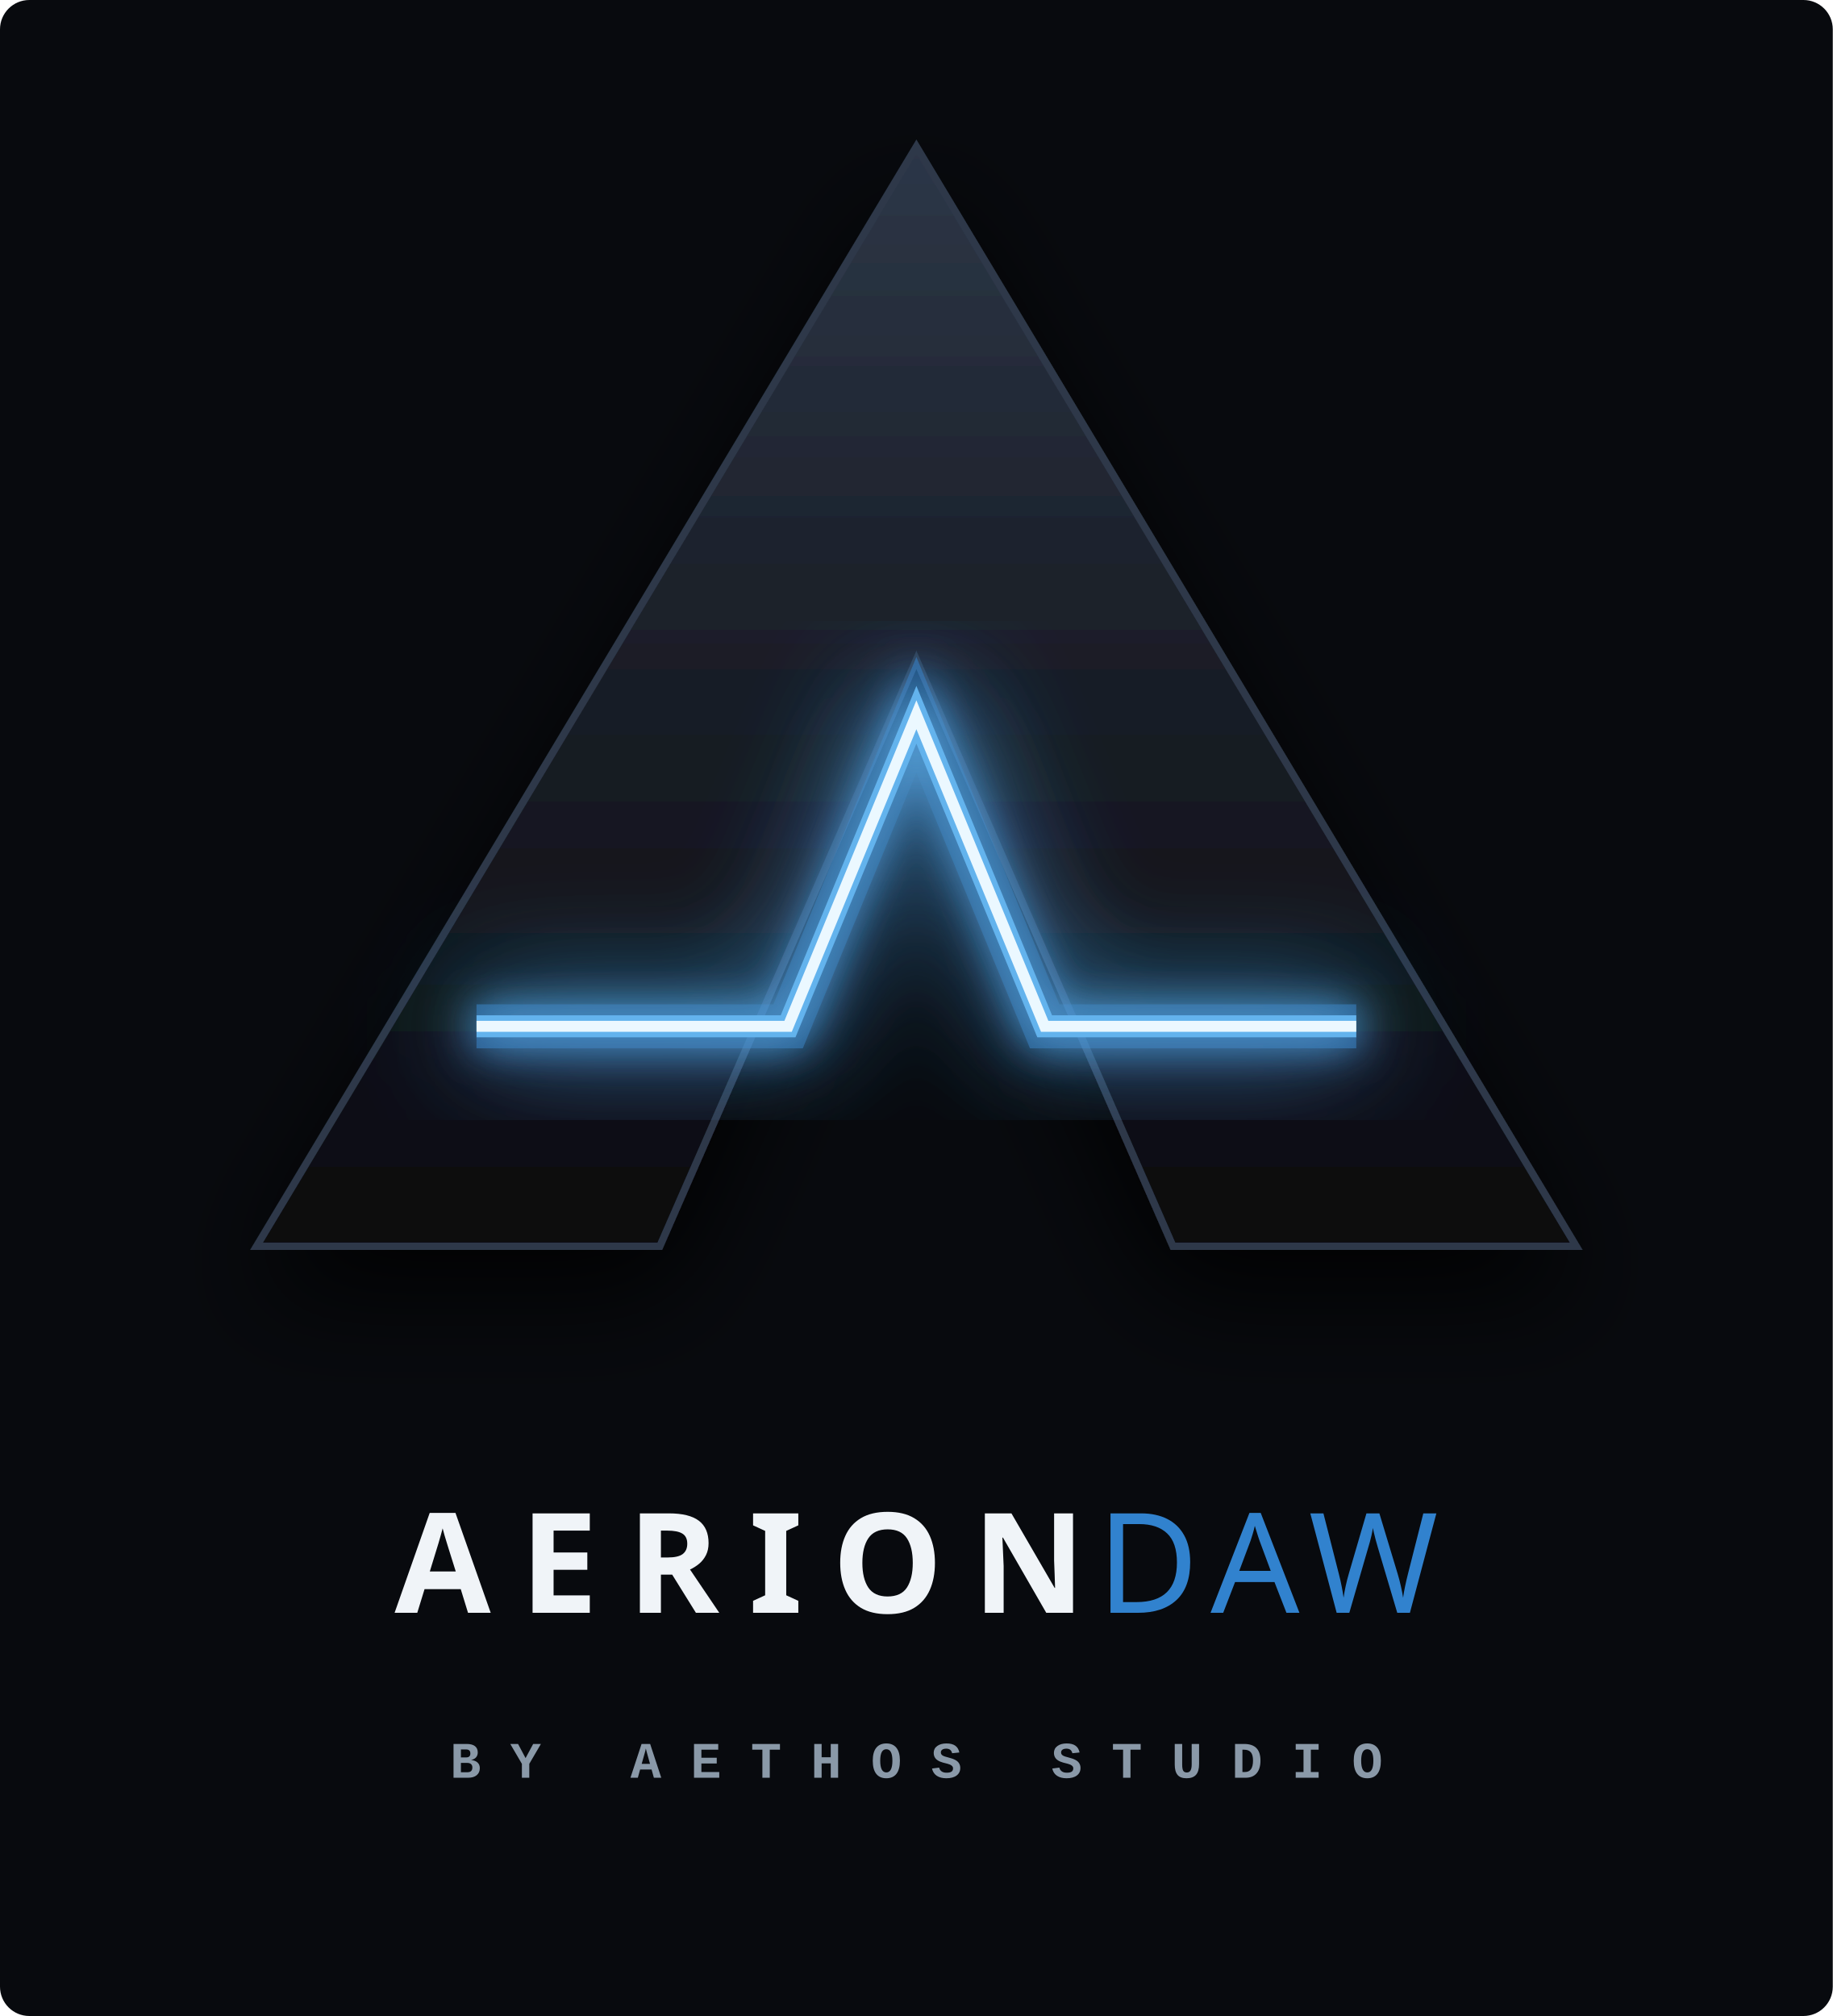
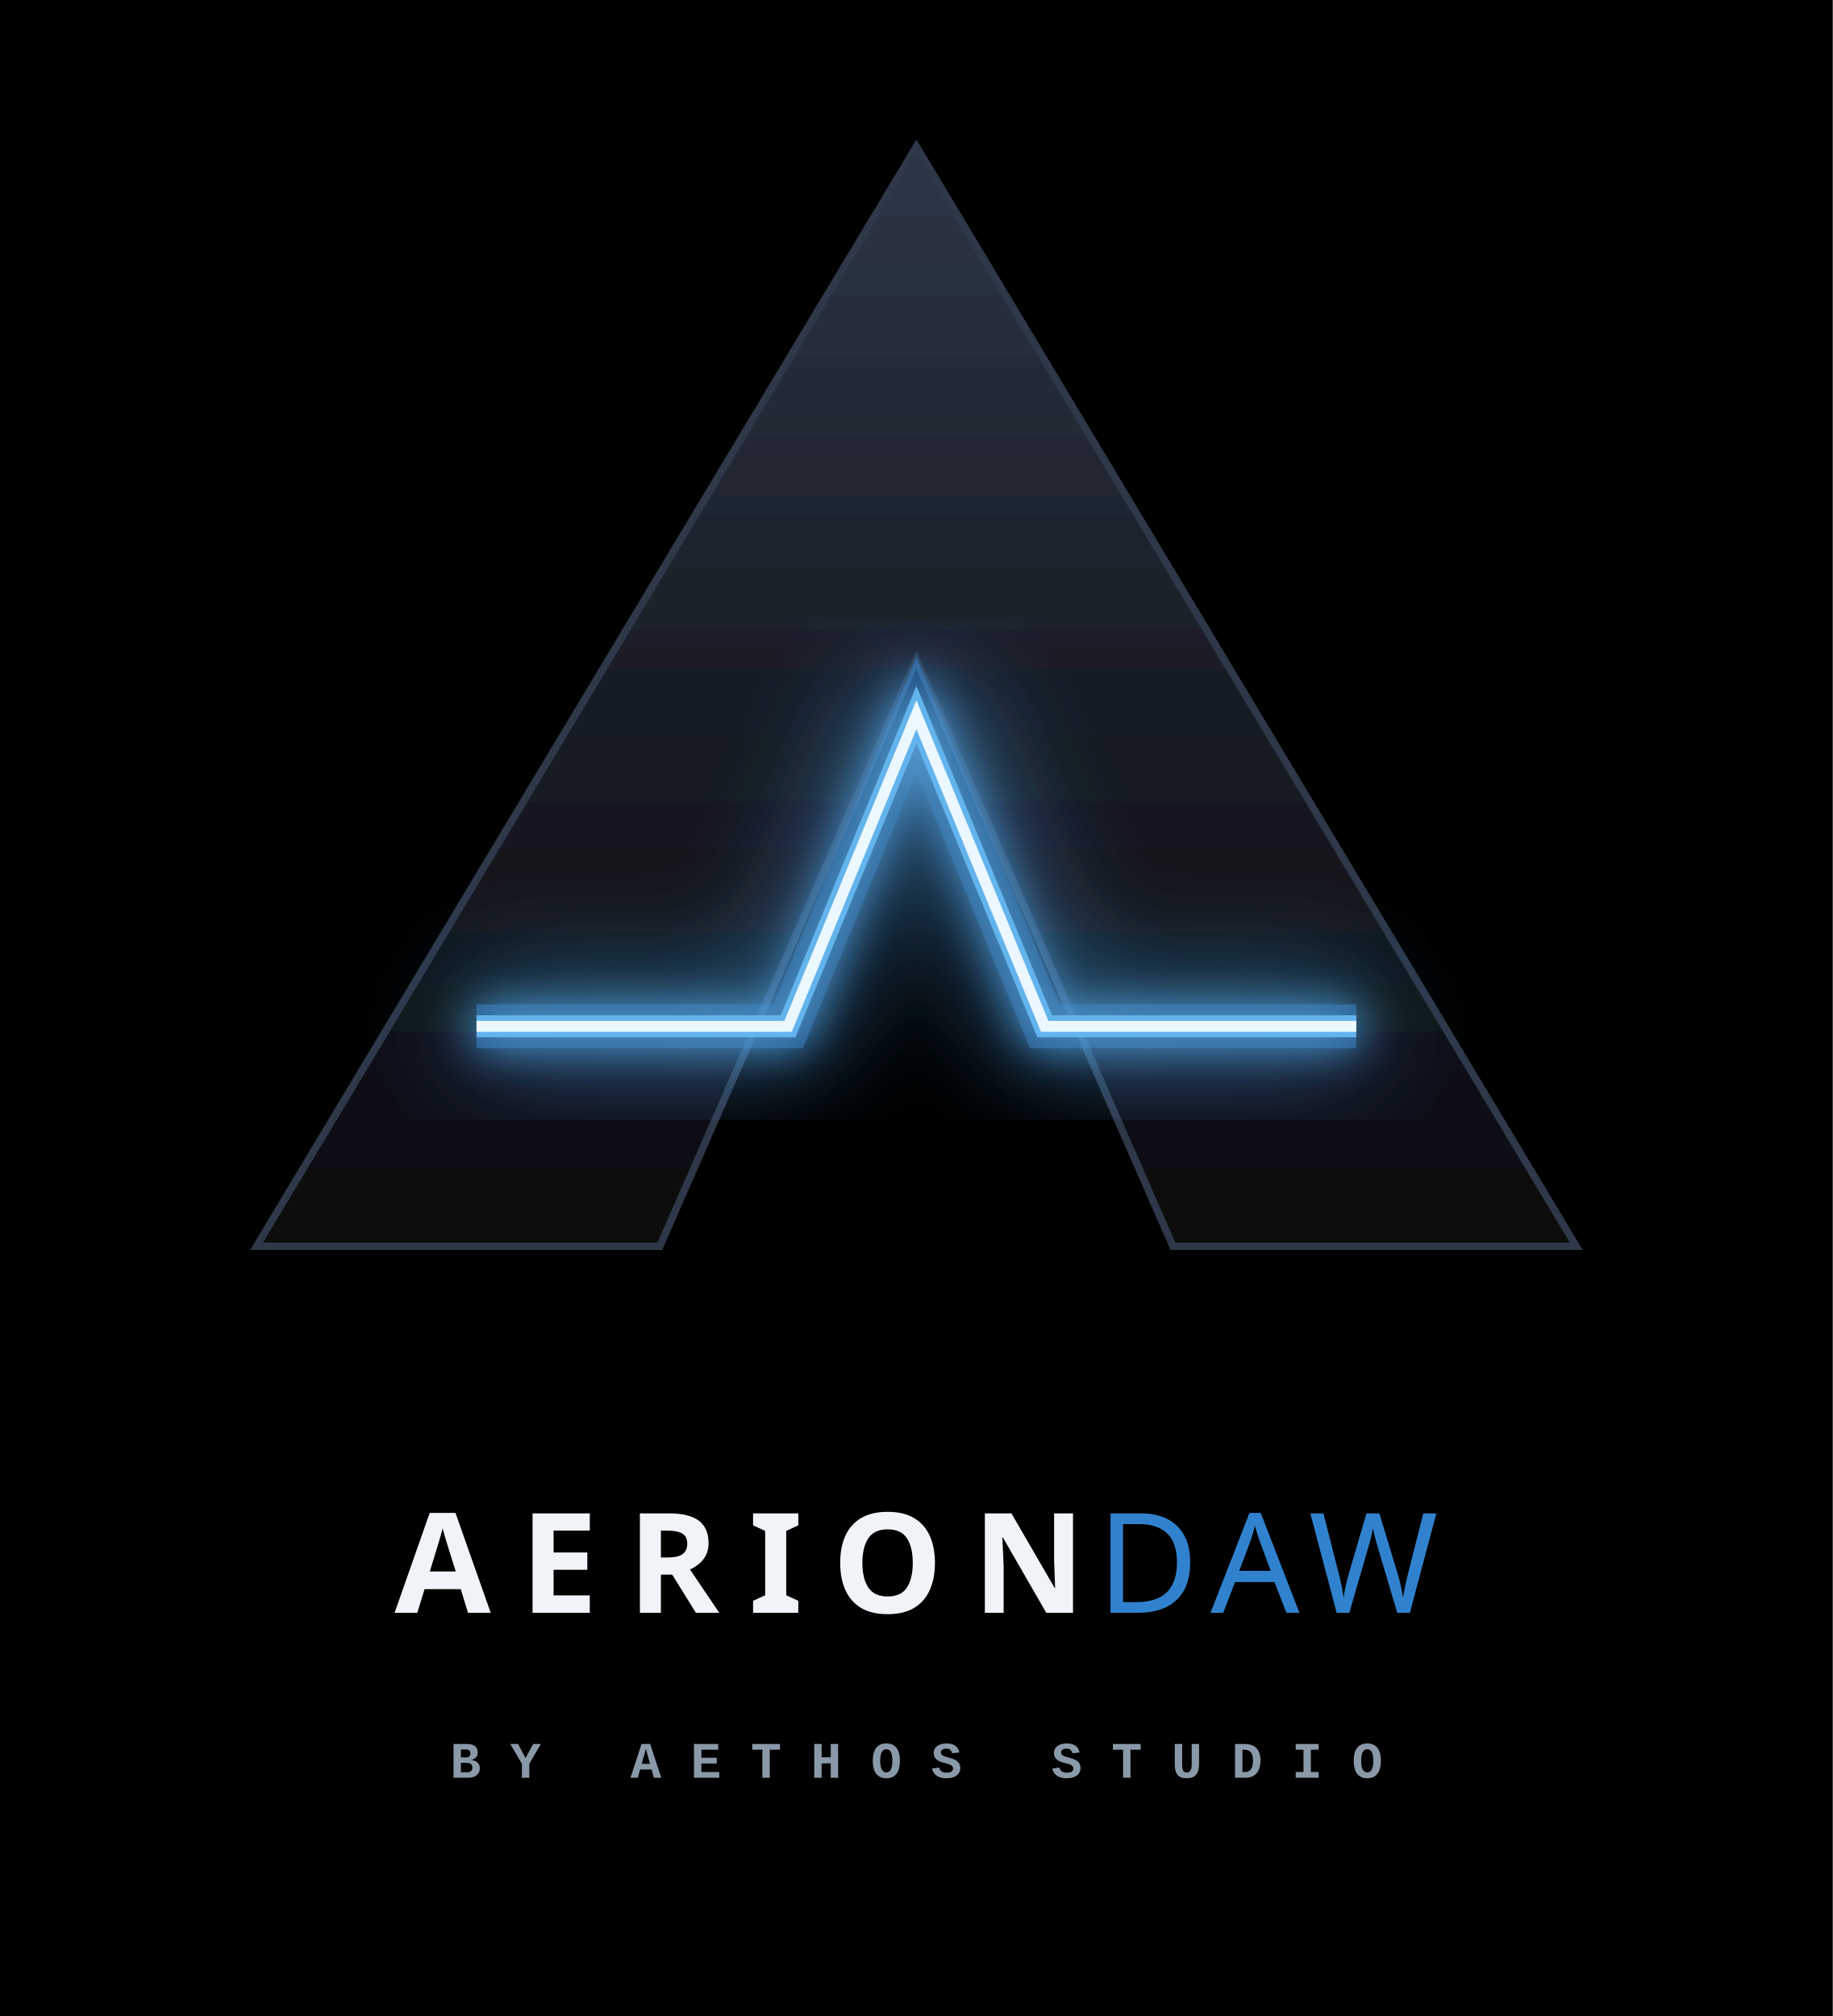
<svg xmlns="http://www.w3.org/2000/svg" viewBox="0 0 500 550" width="100%" height="100%">
  <defs>
    <linearGradient id="metalGrad" x1="0%" y1="0%" x2="0%" y2="100%">
      <stop offset="0%" stop-color="#2D3748" />
      <stop offset="40%" stop-color="#1C212B" />
      <stop offset="100%" stop-color="#080A0E" />
    </linearGradient>
    <filter id="dropShadow" x="-20%" y="-20%" width="140%" height="140%">
      <feDropShadow dx="0" dy="12" stdDeviation="15" flood-color="#000000" flood-opacity="0.9" />
    </filter>
    <filter id="glow" x="-30%" y="-30%" width="160%" height="160%">
      <feGaussianBlur stdDeviation="6" result="blur1" />
      <feGaussianBlur stdDeviation="15" result="blur2" />
      <feMerge>
        <feMergeNode in="blur2" />
        <feMergeNode in="blur1" />
        <feMergeNode in="SourceGraphic" />
      </feMerge>
    </filter>
  </defs>
-   <rect width="100%" height="100%" fill="#080A0E" rx="8" />
+   <rect width="100%" height="100%" fill="#000000" />
  <path d="M 250 40 L 430 340 L 320 340 L 250 180 L 180 340 L 70 340 Z" fill="url(#metalGrad)" stroke="#2D3748" stroke-width="2" filter="url(#dropShadow)" />
  <path d="M 130 280 L 215 280 L 250 195 L 285 280 L 370 280" fill="none" stroke="#3182CE" stroke-width="12" stroke-linejoin="miter" filter="url(#glow)" opacity="0.6" />
  <path d="M 130 280 L 215 280 L 250 195 L 285 280 L 370 280" fill="none" stroke="#63B3ED" stroke-width="6" stroke-linejoin="miter" filter="url(#glow)" />
  <path d="M 130 280 L 215 280 L 250 195 L 285 280 L 370 280" fill="none" stroke="#EBF8FF" stroke-width="3" stroke-linejoin="miter" />
  <text x="250" y="440" font-family="'Montserrat', 'Orbitron', 'Segoe UI', 'Helvetica Neue', sans-serif" text-anchor="middle">
    <tspan font-size="38" font-weight="900" fill="#F0F4F8" letter-spacing="8">AERION</tspan>
    <tspan font-size="38" font-weight="300" fill="#3182CE" letter-spacing="4"> DAW</tspan>
  </text>
  <text x="250" y="485" font-family="'Roboto Mono', 'Courier New', monospace" font-size="14" font-weight="bold" fill="#8A99A8" letter-spacing="8" text-anchor="middle">BY AETHOS STUDIO</text>
</svg>
